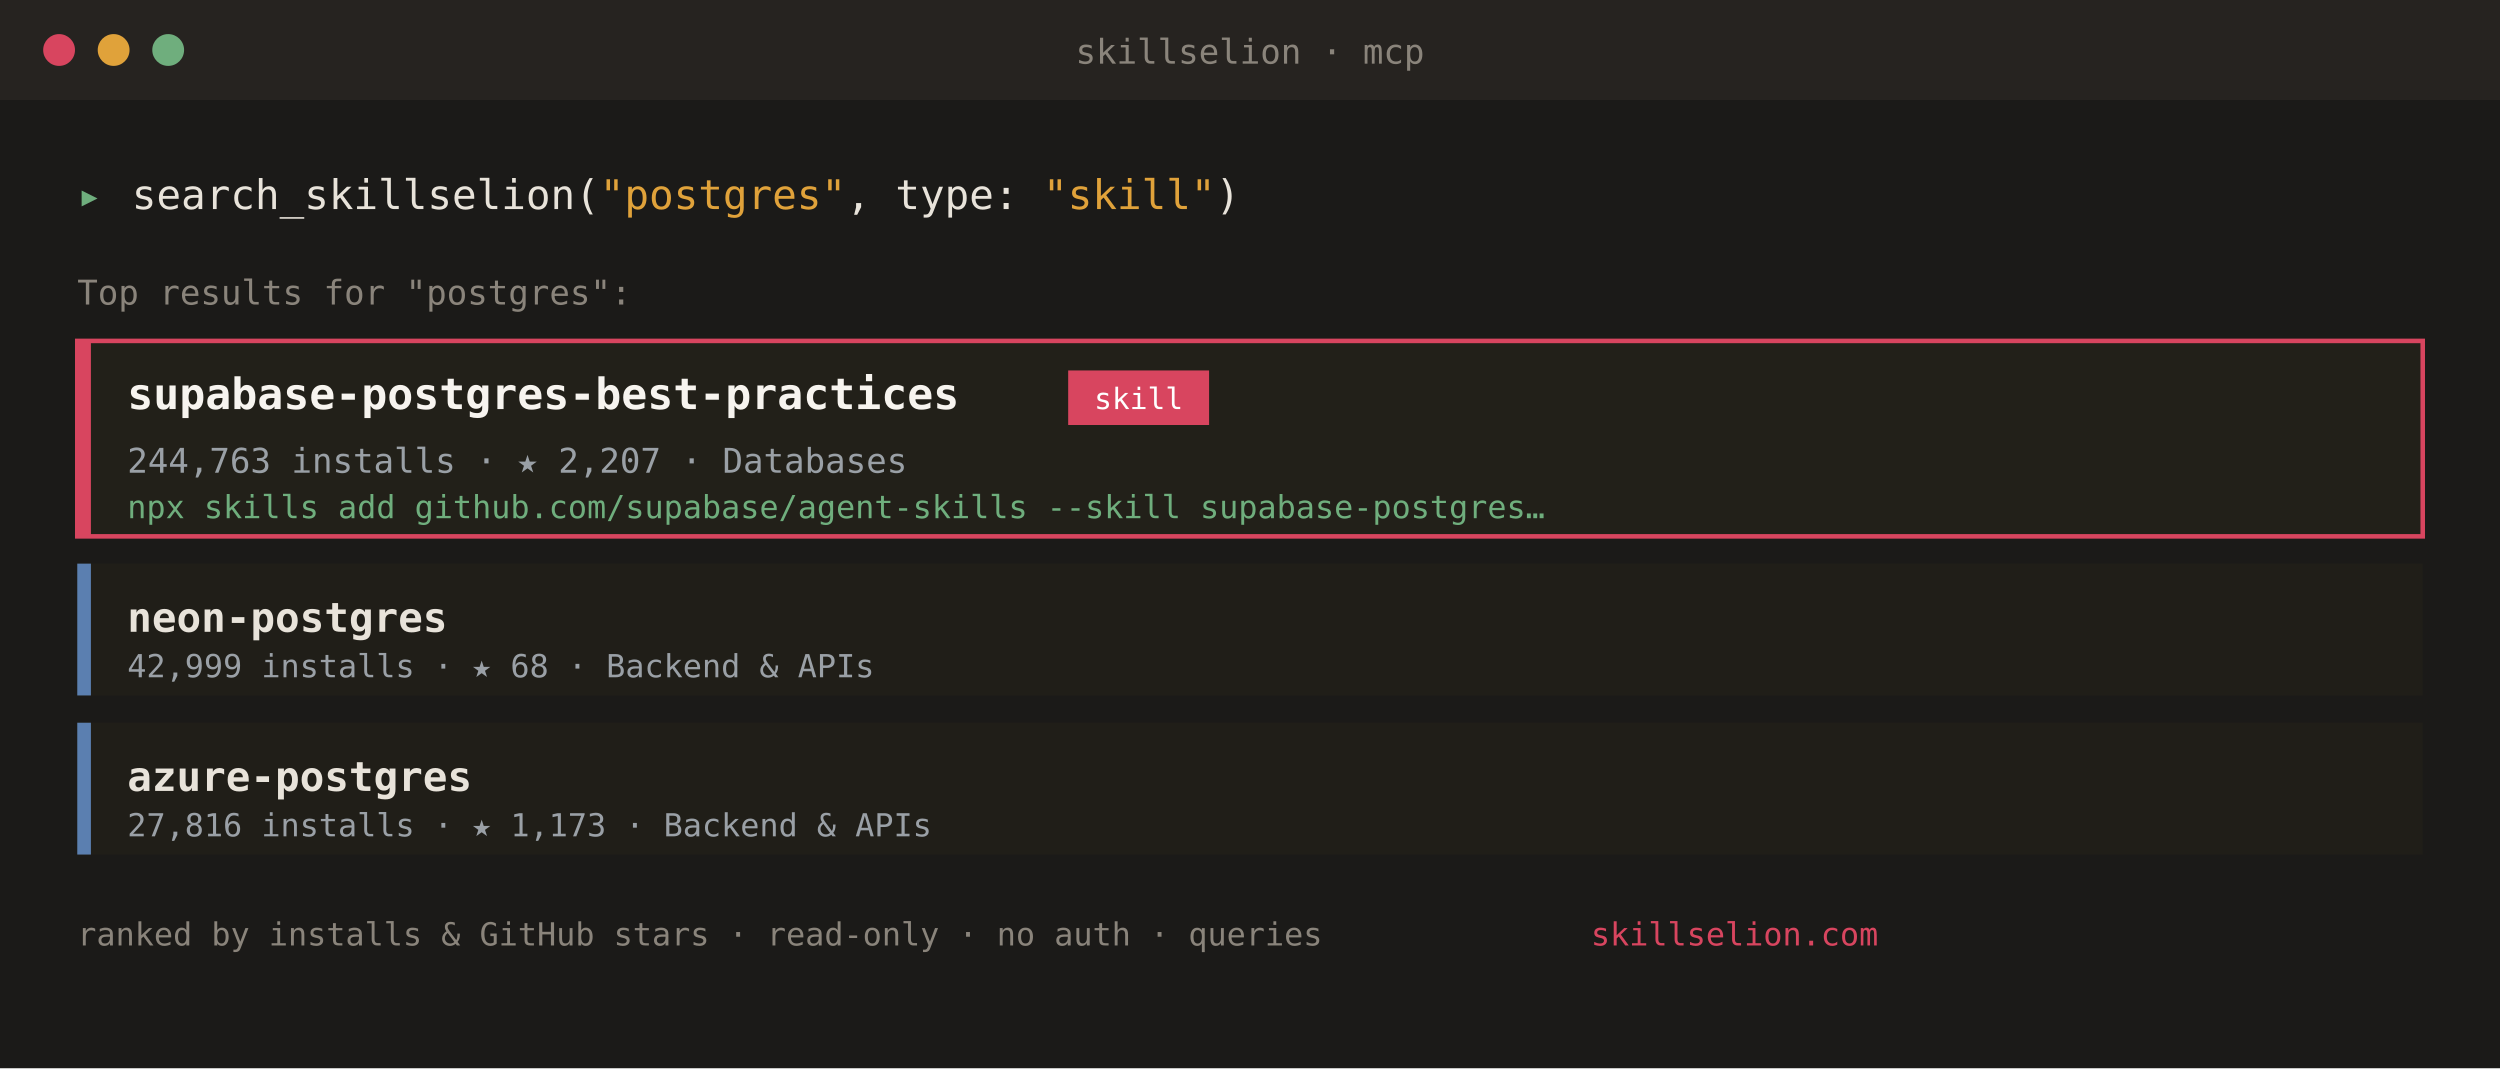
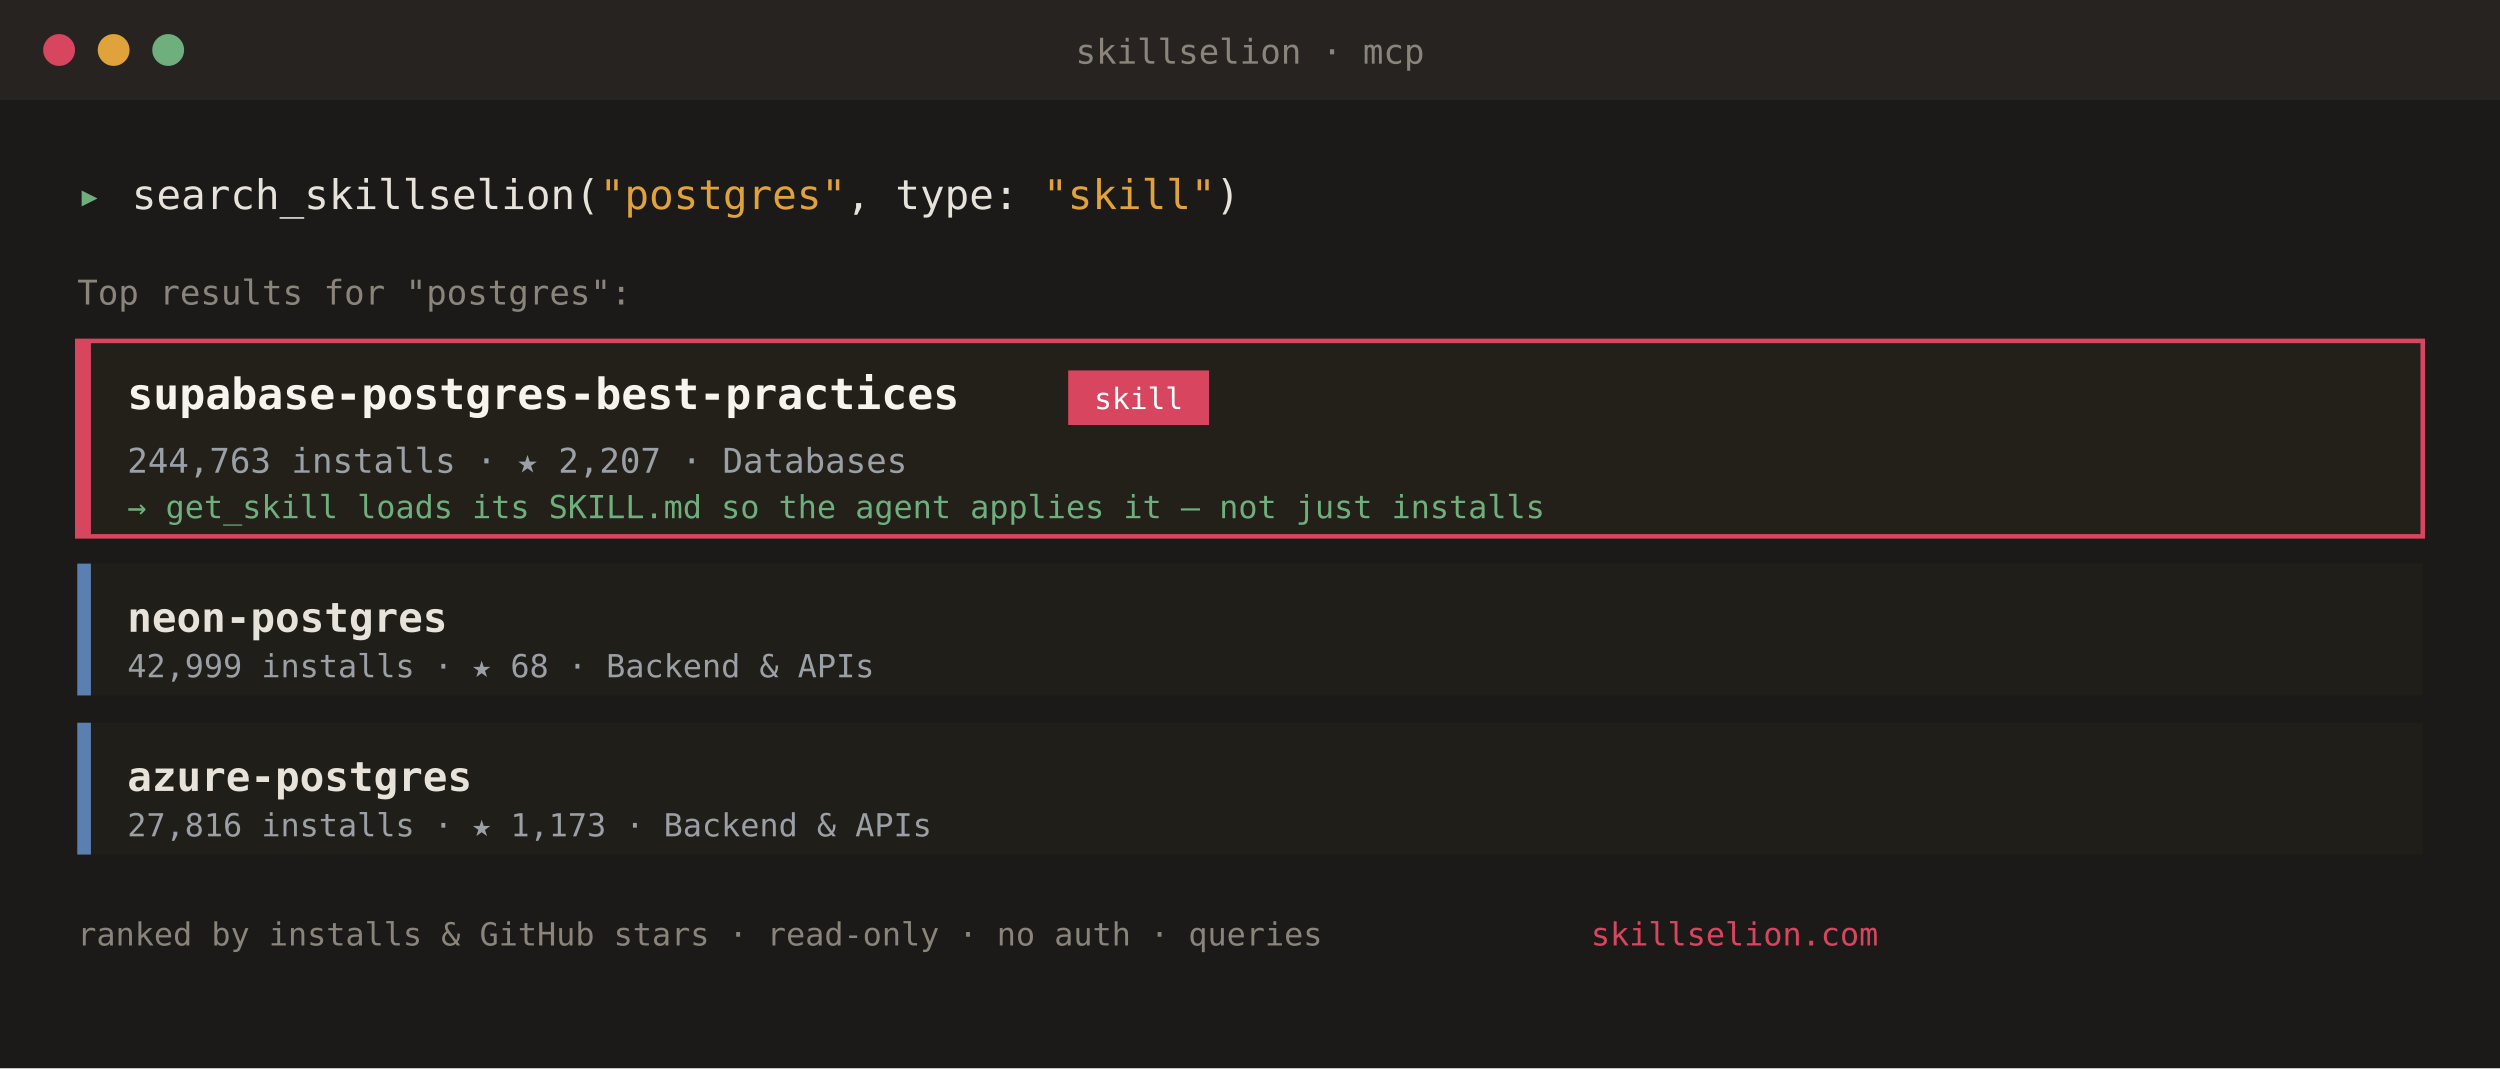
<svg xmlns="http://www.w3.org/2000/svg" width="1100" height="470" viewBox="0 0 1100 470" fill="none" role="img" aria-label="search_skillselion demo">
  <rect width="1100" height="470" fill="#1b1a18" />
  <rect x="0" y="0" width="1100" height="44" fill="#262320" />
  <circle cx="26" cy="22" r="7" fill="#d8455f" />
  <circle cx="50" cy="22" r="7" fill="#e0a23a" />
  <circle cx="74" cy="22" r="7" fill="#6fae7d" />
  <text x="550" y="28" font-family="ui-monospace,'JetBrains Mono',monospace" font-size="15" fill="#8a847b" text-anchor="middle">skillselion · mcp</text>
  <g font-family="ui-monospace,'JetBrains Mono',monospace" font-size="18">
    <text x="34" y="92" fill="#6fae7d">▸</text>
    <text x="58" y="92" fill="#e8e3da">search_skillselion(<tspan fill="#e0a23a">"postgres"</tspan>, type: <tspan fill="#e0a23a">"skill"</tspan>)</text>
    <text x="34" y="134" fill="#8a847b" font-size="15">Top results for "postgres":</text>
    <rect x="34" y="150" width="1032" height="86" fill="#222019" stroke="#d8455f" stroke-width="2" />
    <rect x="34" y="150" width="6" height="86" fill="#d8455f" />
    <text x="56" y="180" fill="#f7f4ef" font-size="19" font-weight="700">supabase-postgres-best-practices</text>
    <rect x="470" y="163" width="62" height="24" fill="#d8455f" />
    <text x="501" y="180" fill="#fff" font-size="13" text-anchor="middle">skill</text>
    <text x="56" y="208" fill="#9aa0a6" font-size="15">244,763 installs · ★ 2,207 · Databases</text>
-     <text x="56" y="228" fill="#6fae7d" font-size="14">npx skills add github.com/supabase/agent-skills --skill supabase-postgres…</text>
+     <text x="56" y="228" fill="#6fae7d" font-size="14">→ get_skill loads its SKILL.md so the agent applies it — not just installs</text>
    <rect x="34" y="248" width="1032" height="58" fill="#201e18" />
    <rect x="34" y="248" width="6" height="58" fill="#5b7fb0" />
    <text x="56" y="278" fill="#e8e3da" font-size="18" font-weight="600">neon-postgres</text>
    <text x="56" y="298" fill="#9aa0a6" font-size="14">42,999 installs · ★ 68 · Backend &amp; APIs</text>
    <rect x="34" y="318" width="1032" height="58" fill="#201e18" />
    <rect x="34" y="318" width="6" height="58" fill="#5b7fb0" />
    <text x="56" y="348" fill="#e8e3da" font-size="18" font-weight="600">azure-postgres</text>
    <text x="56" y="368" fill="#9aa0a6" font-size="14">27,816 installs · ★ 1,173 · Backend &amp; APIs</text>
    <text x="34" y="416" fill="#8a847b" font-size="14">ranked by installs &amp; GitHub stars · read-only · no auth · queries</text>
    <text x="700" y="416" fill="#d8455f" font-size="14">skillselion.com</text>
  </g>
</svg>
